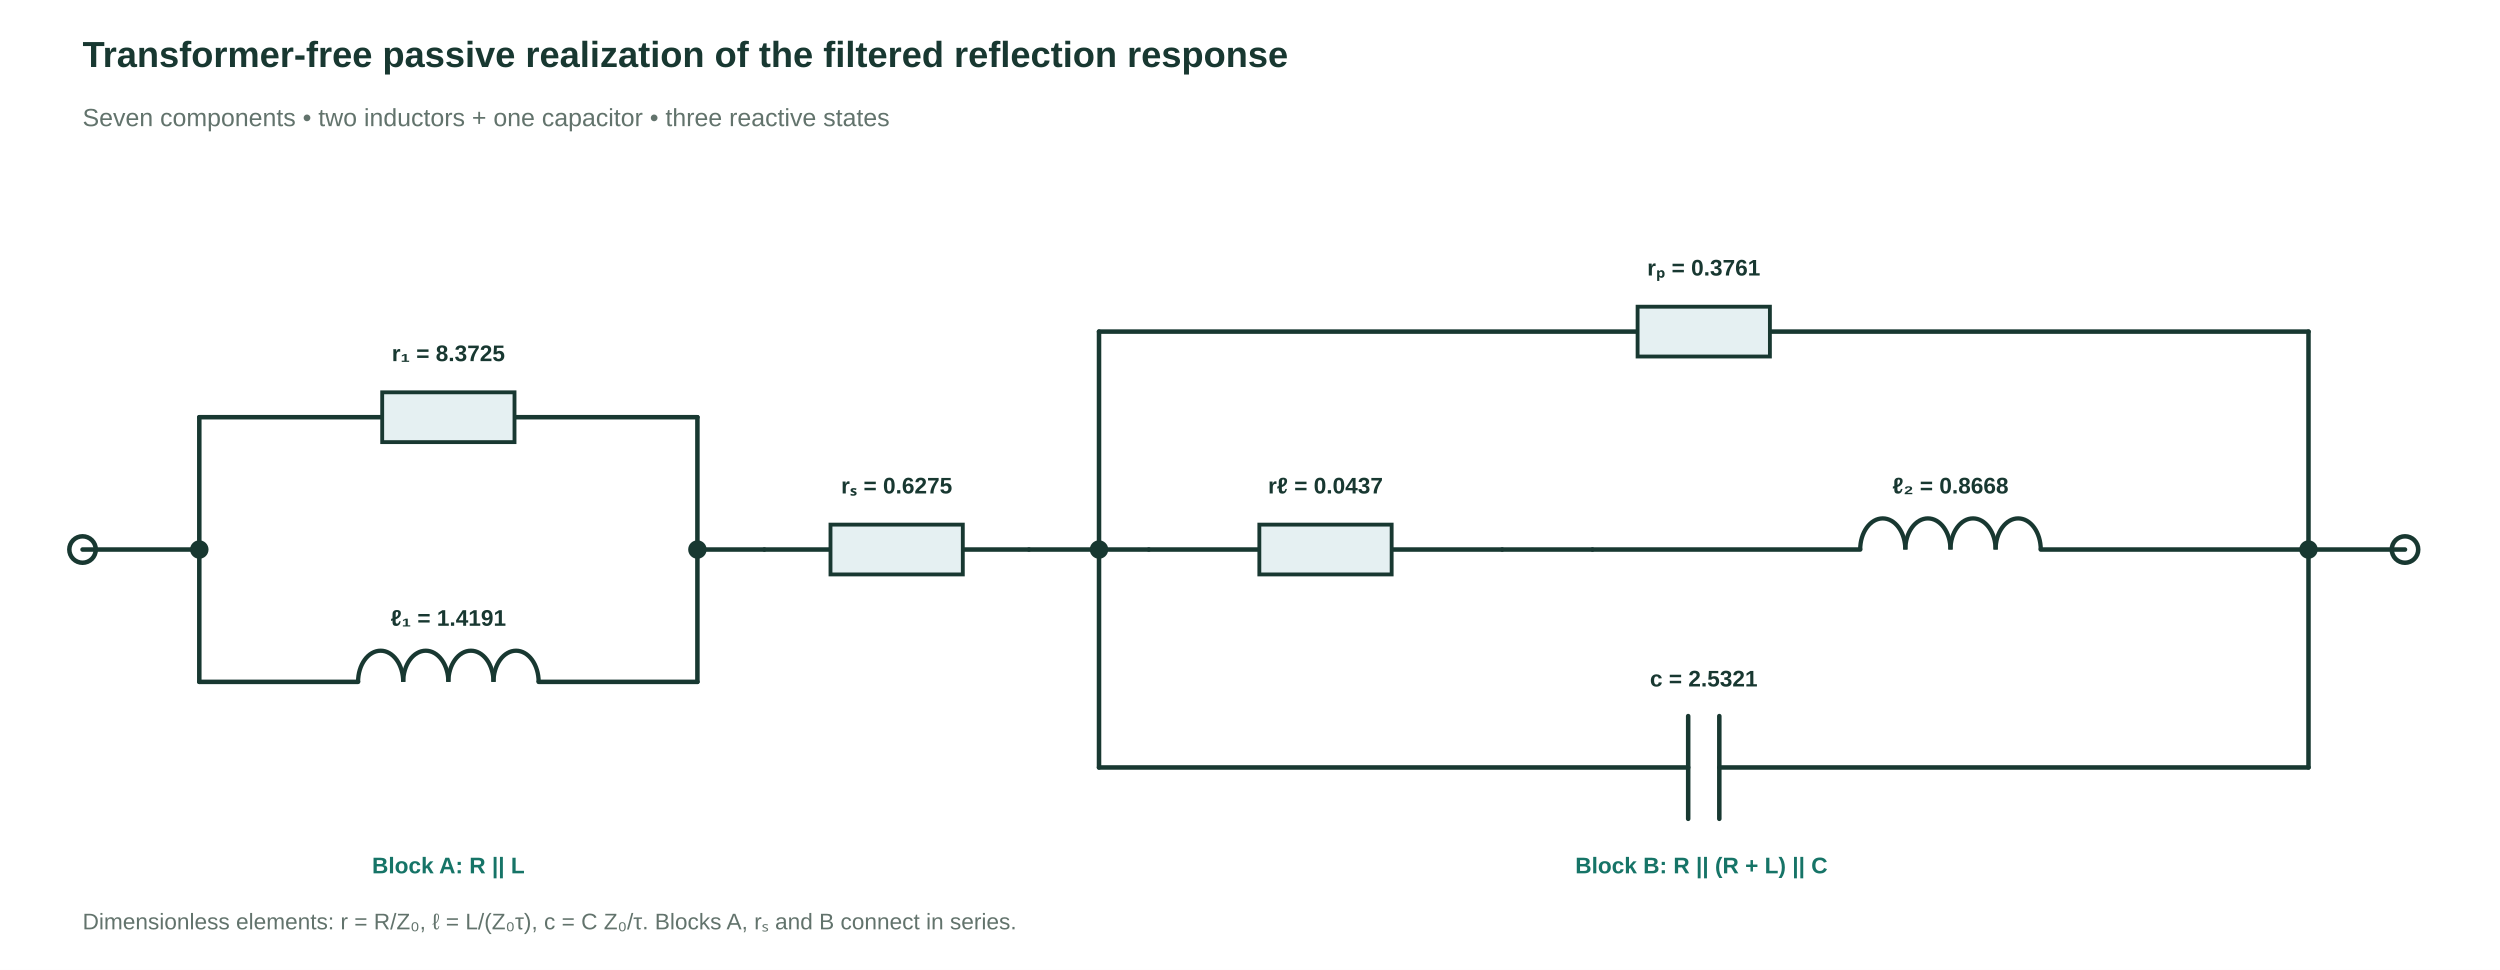
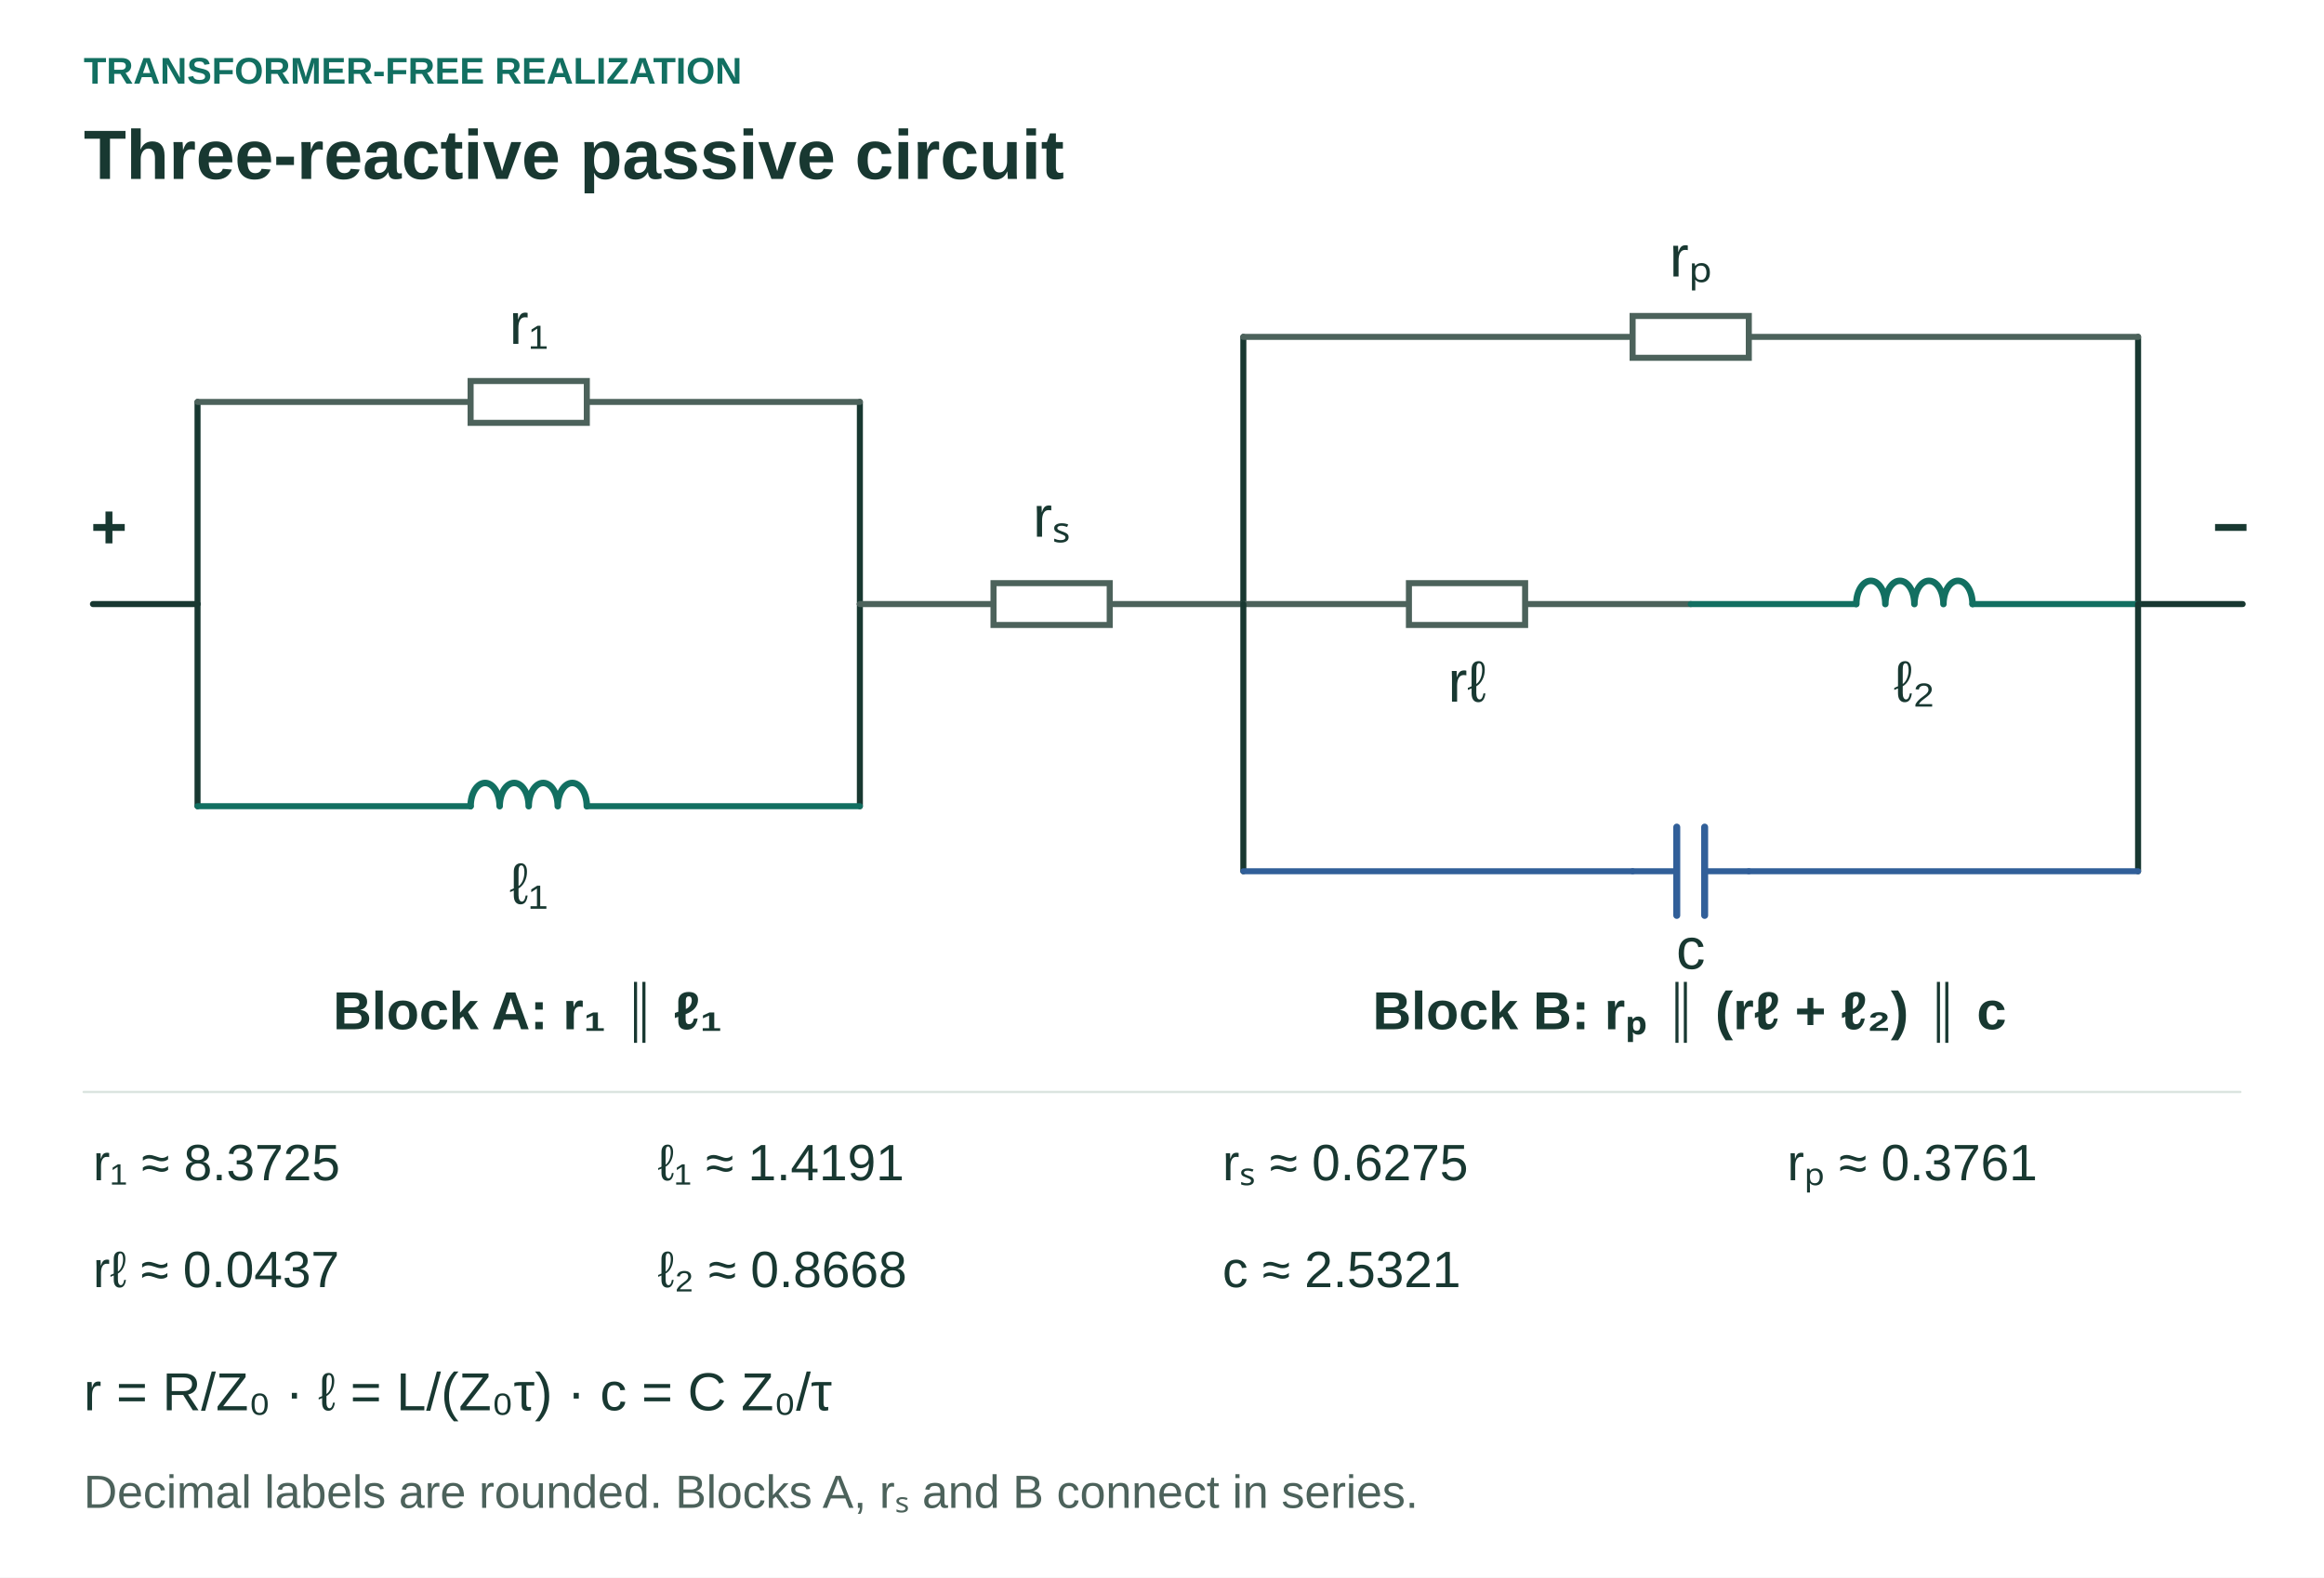
- <svg xmlns="http://www.w3.org/2000/svg" width="1104.48pt" height="428.495pt" viewBox="0 0 1104.48 428.495" version="1.1">
-   <defs>
-     <style type="text/css">*{stroke-linejoin: round; stroke-linecap: butt}</style>
-   </defs>
-   <g id="figure_1">
-     <g id="patch_1">
-       <path d="M 0 428.495 L 1104.48 428.495 L 1104.48 0 L 0 0 z " style="fill: #ffffff" />
-     </g>
-     <g id="axes_1">
-       <g id="patch_2">
-         <path d="M 36.471 248.624 C 38.021 248.624 39.508 248.008 40.604 246.912 C 41.7 245.816 42.316 244.329 42.316 242.778 C 42.316 241.228 41.7 239.741 40.604 238.645 C 39.508 237.549 38.021 236.933 36.471 236.933 C 34.921 236.933 33.434 237.549 32.337 238.645 C 31.241 239.741 30.625 241.228 30.625 242.778 C 30.625 244.329 31.241 245.816 32.337 246.912 C 33.434 248.008 34.921 248.624 36.471 248.624 z " clip-path="url(#pa92ea8fa2f)" style="fill: #ffffff; stroke: #183831; stroke-width: 2; stroke-linejoin: miter" />
-       </g>
-       <g id="patch_3">
-         <path d="M 178.135 301.232 C 178.135 297.586 177.084 294.085 175.215 291.507 C 173.345 288.929 170.807 287.478 168.164 287.478 C 165.52 287.478 162.982 288.929 161.113 291.507 C 159.244 294.085 158.192 297.586 158.192 301.232 " clip-path="url(#pa92ea8fa2f)" style="fill: none; stroke: #183831; stroke-width: 1.9; stroke-linejoin: miter" />
-       </g>
-       <g id="patch_4">
-         <path d="M 198.078 301.232 C 198.078 297.586 197.027 294.085 195.158 291.507 C 193.289 288.929 190.751 287.478 188.107 287.478 C 185.463 287.478 182.925 288.929 181.056 291.507 C 179.187 294.085 178.135 297.586 178.135 301.232 " clip-path="url(#pa92ea8fa2f)" style="fill: none; stroke: #183831; stroke-width: 1.9; stroke-linejoin: miter" />
-       </g>
-       <g id="patch_5">
-         <path d="M 218.022 301.232 C 218.022 297.586 216.97 294.085 215.101 291.507 C 213.232 288.929 210.694 287.478 208.05 287.478 C 205.406 287.478 202.868 288.929 200.999 291.507 C 199.13 294.085 198.078 297.586 198.078 301.232 " clip-path="url(#pa92ea8fa2f)" style="fill: none; stroke: #183831; stroke-width: 1.9; stroke-linejoin: miter" />
-       </g>
-       <g id="patch_6">
-         <path d="M 237.965 301.232 C 237.965 297.586 236.913 294.085 235.044 291.507 C 233.175 288.929 230.637 287.478 227.993 287.478 C 225.349 287.478 222.811 288.929 220.942 291.507 C 219.073 294.085 218.022 297.586 218.022 301.232 " clip-path="url(#pa92ea8fa2f)" style="fill: none; stroke: #183831; stroke-width: 1.9; stroke-linejoin: miter" />
-       </g>
-       <g id="patch_7">
-         <path d="M 841.758 242.778 C 841.758 239.132 840.707 235.631 838.838 233.053 C 836.969 230.475 834.431 229.025 831.787 229.025 C 829.143 229.025 826.605 230.475 824.736 233.053 C 822.867 235.631 821.815 239.132 821.815 242.778 " clip-path="url(#pa92ea8fa2f)" style="fill: none; stroke: #183831; stroke-width: 1.9; stroke-linejoin: miter" />
-       </g>
-       <g id="patch_8">
-         <path d="M 861.702 242.778 C 861.702 239.132 860.65 235.631 858.781 233.053 C 856.912 230.475 854.374 229.025 851.73 229.025 C 849.086 229.025 846.548 230.475 844.679 233.053 C 842.81 235.631 841.758 239.132 841.758 242.778 " clip-path="url(#pa92ea8fa2f)" style="fill: none; stroke: #183831; stroke-width: 1.9; stroke-linejoin: miter" />
-       </g>
-       <g id="patch_9">
-         <path d="M 881.645 242.778 C 881.645 239.132 880.593 235.631 878.724 233.053 C 876.855 230.475 874.317 229.025 871.673 229.025 C 869.029 229.025 866.491 230.475 864.622 233.053 C 862.753 235.631 861.702 239.132 861.702 242.778 " clip-path="url(#pa92ea8fa2f)" style="fill: none; stroke: #183831; stroke-width: 1.9; stroke-linejoin: miter" />
-       </g>
-       <g id="patch_10">
-         <path d="M 901.588 242.778 C 901.588 239.132 900.536 235.631 898.667 233.053 C 896.798 230.475 894.26 229.025 891.616 229.025 C 888.973 229.025 886.435 230.475 884.565 233.053 C 882.696 235.631 881.645 239.132 881.645 242.778 " clip-path="url(#pa92ea8fa2f)" style="fill: none; stroke: #183831; stroke-width: 1.9; stroke-linejoin: miter" />
-       </g>
-       <g id="patch_11">
-         <path d="M 1062.508 248.624 C 1064.058 248.624 1065.545 248.008 1066.641 246.912 C 1067.737 245.816 1068.353 244.329 1068.353 242.778 C 1068.353 241.228 1067.737 239.741 1066.641 238.645 C 1065.545 237.549 1064.058 236.933 1062.508 236.933 C 1060.957 236.933 1059.471 237.549 1058.374 238.645 C 1057.278 239.741 1056.662 241.228 1056.662 242.778 C 1056.662 244.329 1057.278 245.816 1058.374 246.912 C 1059.471 248.008 1060.957 248.624 1062.508 248.624 z " clip-path="url(#pa92ea8fa2f)" style="fill: #ffffff; stroke: #183831; stroke-width: 2; stroke-linejoin: miter" />
-       </g>
-       <g id="line2d_1">
-         <path d="M 36.471 242.778 L 88.048 242.778 " clip-path="url(#pa92ea8fa2f)" style="fill: none; stroke: #183831; stroke-width: 2; stroke-linecap: round" />
-       </g>
-       <g id="line2d_2">
-         <path d="M 88.048 242.778 L 88.048 184.325 " clip-path="url(#pa92ea8fa2f)" style="fill: none; stroke: #183831; stroke-width: 2; stroke-linecap: round" />
-       </g>
-       <g id="line2d_3">
-         <path d="M 308.109 184.325 L 308.109 242.778 " clip-path="url(#pa92ea8fa2f)" style="fill: none; stroke: #183831; stroke-width: 2; stroke-linecap: round" />
-       </g>
-       <g id="line2d_4">
-         <path d="M 88.048 242.778 L 88.048 301.232 " clip-path="url(#pa92ea8fa2f)" style="fill: none; stroke: #183831; stroke-width: 2; stroke-linecap: round" />
-       </g>
-       <g id="line2d_5">
-         <path d="M 308.109 301.232 L 308.109 242.778 " clip-path="url(#pa92ea8fa2f)" style="fill: none; stroke: #183831; stroke-width: 2; stroke-linecap: round" />
-       </g>
-       <g id="line2d_6">
-         <path d="M 88.048 184.325 L 168.852 184.325 " clip-path="url(#pa92ea8fa2f)" style="fill: none; stroke: #183831; stroke-width: 2; stroke-linecap: round" />
-       </g>
-       <g id="line2d_7">
-         <path d="M 227.305 184.325 L 308.109 184.325 " clip-path="url(#pa92ea8fa2f)" style="fill: none; stroke: #183831; stroke-width: 2; stroke-linecap: round" />
-       </g>
-       <g id="line2d_8">
-         <path d="M 88.048 301.232 L 158.192 301.232 " clip-path="url(#pa92ea8fa2f)" style="fill: none; stroke: #183831; stroke-width: 2; stroke-linecap: round" />
-       </g>
-       <g id="line2d_9">
-         <path d="M 237.965 301.232 L 308.109 301.232 " clip-path="url(#pa92ea8fa2f)" style="fill: none; stroke: #183831; stroke-width: 2; stroke-linecap: round" />
-       </g>
-       <g id="line2d_10">
-         <path d="M 308.109 242.778 L 337.68 242.778 " clip-path="url(#pa92ea8fa2f)" style="fill: none; stroke: #183831; stroke-width: 2; stroke-linecap: round" />
-       </g>
-       <g id="line2d_11">
-         <path d="M 337.68 242.778 L 366.907 242.778 " clip-path="url(#pa92ea8fa2f)" style="fill: none; stroke: #183831; stroke-width: 2; stroke-linecap: round" />
-       </g>
-       <g id="line2d_12">
-         <path d="M 425.361 242.778 L 454.588 242.778 " clip-path="url(#pa92ea8fa2f)" style="fill: none; stroke: #183831; stroke-width: 2; stroke-linecap: round" />
-       </g>
-       <g id="line2d_13">
-         <path d="M 454.588 242.778 L 485.534 242.778 " clip-path="url(#pa92ea8fa2f)" style="fill: none; stroke: #183831; stroke-width: 2; stroke-linecap: round" />
-       </g>
-       <g id="line2d_14">
-         <path d="M 485.534 242.778 L 485.534 146.502 " clip-path="url(#pa92ea8fa2f)" style="fill: none; stroke: #183831; stroke-width: 2; stroke-linecap: round" />
-       </g>
-       <g id="line2d_15">
-         <path d="M 1019.871 146.502 L 1019.871 242.778 " clip-path="url(#pa92ea8fa2f)" style="fill: none; stroke: #183831; stroke-width: 2; stroke-linecap: round" />
-       </g>
-       <g id="line2d_16">
-         <path d="M 485.534 242.778 L 485.534 339.055 " clip-path="url(#pa92ea8fa2f)" style="fill: none; stroke: #183831; stroke-width: 2; stroke-linecap: round" />
-       </g>
-       <g id="line2d_17">
-         <path d="M 1019.871 339.055 L 1019.871 242.778 " clip-path="url(#pa92ea8fa2f)" style="fill: none; stroke: #183831; stroke-width: 2; stroke-linecap: round" />
-       </g>
-       <g id="line2d_18">
-         <path d="M 485.534 146.502 L 723.475 146.502 " clip-path="url(#pa92ea8fa2f)" style="fill: none; stroke: #183831; stroke-width: 2; stroke-linecap: round" />
-       </g>
-       <g id="line2d_19">
-         <path d="M 781.929 146.502 L 1019.871 146.502 " clip-path="url(#pa92ea8fa2f)" style="fill: none; stroke: #183831; stroke-width: 2; stroke-linecap: round" />
-       </g>
-       <g id="line2d_20">
-         <path d="M 485.534 242.778 L 507.54 242.778 " clip-path="url(#pa92ea8fa2f)" style="fill: none; stroke: #183831; stroke-width: 2; stroke-linecap: round" />
-       </g>
-       <g id="line2d_21">
-         <path d="M 507.54 242.778 L 556.366 242.778 " clip-path="url(#pa92ea8fa2f)" style="fill: none; stroke: #183831; stroke-width: 2; stroke-linecap: round" />
-       </g>
-       <g id="line2d_22">
-         <path d="M 614.82 242.778 L 663.646 242.778 " clip-path="url(#pa92ea8fa2f)" style="fill: none; stroke: #183831; stroke-width: 2; stroke-linecap: round" />
-       </g>
-       <g id="line2d_23">
-         <path d="M 663.646 242.778 L 703.532 242.778 " clip-path="url(#pa92ea8fa2f)" style="fill: none; stroke: #183831; stroke-width: 2; stroke-linecap: round" />
-       </g>
-       <g id="line2d_24">
-         <path d="M 703.532 242.778 L 821.815 242.778 " clip-path="url(#pa92ea8fa2f)" style="fill: none; stroke: #183831; stroke-width: 2; stroke-linecap: round" />
-       </g>
-       <g id="line2d_25">
-         <path d="M 901.588 242.778 L 1019.871 242.778 " clip-path="url(#pa92ea8fa2f)" style="fill: none; stroke: #183831; stroke-width: 2; stroke-linecap: round" />
-       </g>
-       <g id="line2d_26">
-         <path d="M 485.534 339.055 L 745.825 339.055 " clip-path="url(#pa92ea8fa2f)" style="fill: none; stroke: #183831; stroke-width: 2; stroke-linecap: round" />
-       </g>
-       <g id="line2d_27">
-         <path d="M 759.579 339.055 L 1019.871 339.055 " clip-path="url(#pa92ea8fa2f)" style="fill: none; stroke: #183831; stroke-width: 2; stroke-linecap: round" />
-       </g>
-       <g id="line2d_28">
-         <path d="M 745.825 361.749 L 745.825 316.362 " clip-path="url(#pa92ea8fa2f)" style="fill: none; stroke: #183831; stroke-width: 2; stroke-linecap: round" />
-       </g>
-       <g id="line2d_29">
-         <path d="M 759.579 361.749 L 759.579 316.362 " clip-path="url(#pa92ea8fa2f)" style="fill: none; stroke: #183831; stroke-width: 2; stroke-linecap: round" />
-       </g>
-       <g id="line2d_30">
-         <path d="M 1019.871 242.778 L 1062.508 242.778 " clip-path="url(#pa92ea8fa2f)" style="fill: none; stroke: #183831; stroke-width: 2; stroke-linecap: round" />
-       </g>
-       <g id="text_1">
-         <text style="font-weight: 700; font-size: 16px; font-family: Arial, Helvetica, sans-serif; text-anchor: start; fill: #183831" x="36.471" y="29.594" transform="rotate(-0 36.47077 29.59385)">Transformer-free passive realization of the filtered reflection response</text>
-       </g>
-       <g id="text_2">
-         <text style="font-size: 11px; font-family: Arial, Helvetica, sans-serif; text-anchor: start; fill: #62736c" x="36.471" y="55.726" transform="rotate(-0 36.47077 55.72615)">Seven components   •   two inductors + one capacitor   •   three reactive states</text>
-       </g>
-       <g id="text_3">
-         <text style="font-weight: 600; font-size: 10px; font-family: Arial, Helvetica, sans-serif; text-anchor: middle; fill: #183831" x="198.078" y="159.551" transform="rotate(-0 198.0785 159.5511)">r₁ = 8.3725</text>
-       </g>
-       <g id="text_4">
-         <text style="font-weight: 600; font-size: 10px; font-family: Arial, Helvetica, sans-serif; text-anchor: middle; fill: #183831" x="198.078" y="276.459" transform="rotate(-0 198.0785 276.4588)">ℓ₁ = 1.4191</text>
-       </g>
-       <g id="text_5">
-         <text style="font-weight: 600; font-size: 10px; font-family: Arial, Helvetica, sans-serif; text-anchor: middle; fill: #183831" x="396.134" y="218.005" transform="rotate(-0 396.1338 218.0049)">rₛ = 0.6275</text>
-       </g>
-       <g id="text_6">
-         <text style="font-weight: 600; font-size: 10px; font-family: Arial, Helvetica, sans-serif; text-anchor: middle; fill: #183831" x="752.702" y="121.728" transform="rotate(-0 752.7023 121.728)">rₚ = 0.3761</text>
-       </g>
-       <g id="text_7">
-         <text style="font-weight: 600; font-size: 10px; font-family: Arial, Helvetica, sans-serif; text-anchor: middle; fill: #183831" x="585.593" y="218.005" transform="rotate(-0 585.5931 218.0049)">rℓ = 0.0437</text>
-       </g>
-       <g id="text_8">
-         <text style="font-weight: 600; font-size: 10px; font-family: Arial, Helvetica, sans-serif; text-anchor: middle; fill: #183831" x="861.702" y="218.005" transform="rotate(-0 861.7015 218.0049)">ℓ₂ = 0.8668</text>
-       </g>
-       <g id="text_9">
-         <text style="font-weight: 600; font-size: 10px; font-family: Arial, Helvetica, sans-serif; text-anchor: middle; fill: #183831" x="752.702" y="303.279" transform="rotate(-0 752.7023 303.2788)">c = 2.5321</text>
-       </g>
-       <g id="text_10">
-         <text style="font-weight: 600; font-size: 10px; font-family: Arial, Helvetica, sans-serif; text-anchor: middle; fill: #167467" x="198.078" y="385.818" transform="rotate(-0 198.0785 385.8185)">Block A: R || L</text>
-       </g>
-       <g id="text_11">
-         <text style="font-weight: 600; font-size: 10px; font-family: Arial, Helvetica, sans-serif; text-anchor: middle; fill: #167467" x="751.671" y="385.818" transform="rotate(-0 751.6708 385.8185)">Block B: R || (R + L) || C</text>
-       </g>
-       <g id="text_12">
-         <text style="font-size: 10px; font-family: Arial, Helvetica, sans-serif; text-anchor: start; fill: #62736c" x="36.471" y="410.575" transform="rotate(-0 36.47077 410.5754)">Dimensionless elements:  r = R/Z₀,  ℓ = L/(Z₀τ),  c = C Z₀/τ.  Blocks A, rₛ and B connect in series.</text>
-       </g>
-       <g id="patch_12">
-         <path d="M 168.852 195.328 L 227.305 195.328 L 227.305 173.322 L 168.852 173.322 z " clip-path="url(#pa92ea8fa2f)" style="fill: #e5f0f2; stroke: #183831; stroke-width: 1.7; stroke-linejoin: miter" />
-       </g>
-       <g id="patch_13">
-         <path d="M 366.907 253.782 L 425.361 253.782 L 425.361 231.775 L 366.907 231.775 z " clip-path="url(#pa92ea8fa2f)" style="fill: #e5f0f2; stroke: #183831; stroke-width: 1.7; stroke-linejoin: miter" />
-       </g>
-       <g id="patch_14">
-         <path d="M 723.475 157.505 L 781.929 157.505 L 781.929 135.498 L 723.475 135.498 z " clip-path="url(#pa92ea8fa2f)" style="fill: #e5f0f2; stroke: #183831; stroke-width: 1.7; stroke-linejoin: miter" />
-       </g>
-       <g id="patch_15">
-         <path d="M 556.366 253.782 L 614.82 253.782 L 614.82 231.775 L 556.366 231.775 z " clip-path="url(#pa92ea8fa2f)" style="fill: #e5f0f2; stroke: #183831; stroke-width: 1.7; stroke-linejoin: miter" />
-       </g>
-       <g id="patch_16">
-         <path d="M 88.048 246.354 C 88.996 246.354 89.906 245.978 90.576 245.307 C 91.247 244.636 91.624 243.727 91.624 242.778 C 91.624 241.83 91.247 240.92 90.576 240.25 C 89.906 239.579 88.996 239.202 88.048 239.202 C 87.099 239.202 86.19 239.579 85.519 240.25 C 84.848 240.92 84.472 241.83 84.472 242.778 C 84.472 243.727 84.848 244.636 85.519 245.307 C 86.19 245.978 87.099 246.354 88.048 246.354 z " clip-path="url(#pa92ea8fa2f)" style="fill: #183831; stroke: #183831; stroke-linejoin: miter" />
-       </g>
-       <g id="patch_17">
-         <path d="M 308.109 246.354 C 309.058 246.354 309.967 245.978 310.638 245.307 C 311.308 244.636 311.685 243.727 311.685 242.778 C 311.685 241.83 311.308 240.92 310.638 240.25 C 309.967 239.579 309.058 239.202 308.109 239.202 C 307.161 239.202 306.251 239.579 305.581 240.25 C 304.91 240.92 304.533 241.83 304.533 242.778 C 304.533 243.727 304.91 244.636 305.581 245.307 C 306.251 245.978 307.161 246.354 308.109 246.354 z " clip-path="url(#pa92ea8fa2f)" style="fill: #183831; stroke: #183831; stroke-linejoin: miter" />
-       </g>
-       <g id="patch_18">
-         <path d="M 485.534 246.354 C 486.482 246.354 487.392 245.978 488.062 245.307 C 488.733 244.636 489.11 243.727 489.11 242.778 C 489.11 241.83 488.733 240.92 488.062 240.25 C 487.392 239.579 486.482 239.202 485.534 239.202 C 484.585 239.202 483.676 239.579 483.005 240.25 C 482.335 240.92 481.958 241.83 481.958 242.778 C 481.958 243.727 482.335 244.636 483.005 245.307 C 483.676 245.978 484.585 246.354 485.534 246.354 z " clip-path="url(#pa92ea8fa2f)" style="fill: #183831; stroke: #183831; stroke-linejoin: miter" />
-       </g>
-       <g id="patch_19">
-         <path d="M 1019.871 246.354 C 1020.819 246.354 1021.729 245.978 1022.399 245.307 C 1023.07 244.636 1023.447 243.727 1023.447 242.778 C 1023.447 241.83 1023.07 240.92 1022.399 240.25 C 1021.729 239.579 1020.819 239.202 1019.871 239.202 C 1018.922 239.202 1018.013 239.579 1017.342 240.25 C 1016.672 240.92 1016.295 241.83 1016.295 242.778 C 1016.295 243.727 1016.672 244.636 1017.342 245.307 C 1018.013 245.978 1018.922 246.354 1019.871 246.354 z " clip-path="url(#pa92ea8fa2f)" style="fill: #183831; stroke: #183831; stroke-linejoin: miter" />
-       </g>
+ <svg xmlns="http://www.w3.org/2000/svg" width="1000" height="679" viewBox="0 0 1000 679" role="img" aria-labelledby="title desc">
+   <style>text{font-family: Arial, Helvetica, sans-serif;font-variant-numeric:tabular-nums}path,polyline{stroke-linecap:round;stroke-linejoin:round}</style>
+   <rect width="100%" height="100%" fill="white" />
+   <text x="36" y="36" text-anchor="start" style="font-size:16px;font-weight:700;fill:#126f61">TRANSFORMER-FREE REALIZATION</text>
+   <text x="36" y="77" text-anchor="start" style="font-size:30px;font-weight:650;fill:#183831">Three-reactive passive circuit</text>
+   <path d="M85,260 L85,173" fill="none" stroke="#183831" stroke-width="2.6" />
+   <path d="M370,173 L370,260" fill="none" stroke="#183831" stroke-width="2.6" />
+   <g data-component="r₁" data-kind="R" data-endpoints="input,A">
+     <g transform="translate(85,173) rotate(0.0)">
+       <path d="M0,0 L117.5,0" fill="none" stroke="#4c625b" stroke-width="2.6" />
+       <path d="M167.5,0 L285.0,0" fill="none" stroke="#4c625b" stroke-width="2.6" />
+       <rect x="117.5" y="-9" width="50" height="18" fill="white" stroke="#4c625b" stroke-width="2.6" />
    </g>
  </g>
-   <defs>
-     <clipPath id="pa92ea8fa2f">
-       <rect x="15.84" y="15.84" width="1072.8" height="388.546" />
-     </clipPath>
-   </defs>
+   <text x="227.5" y="148" text-anchor="middle" style="font-size:25px;font-weight:400;fill:#183831">r₁</text>
+   <path d="M85,260 L85,347" fill="none" stroke="#183831" stroke-width="2.6" />
+   <path d="M370,347 L370,260" fill="none" stroke="#183831" stroke-width="2.6" />
+   <g data-component="ℓ₁" data-kind="L" data-endpoints="input,A">
+     <g transform="translate(85,347) rotate(0.0)">
+       <path d="M0,0 L117.5,0" fill="none" stroke="#126f61" stroke-width="2.6" />
+       <path d="M167.5,0 L285.0,0" fill="none" stroke="#126f61" stroke-width="2.6" />
+       <path d="M117.5,0 a6.25,10 0 0 1 12.5,0 a6.25,10 0 0 1 12.5,0 a6.25,10 0 0 1 12.5,0 a6.25,10 0 0 1 12.5,0" fill="none" stroke="#126f61" stroke-width="2.8" />
+     </g>
+   </g>
+   <text x="227.5" y="389" text-anchor="middle" style="font-size:25px;font-weight:400;fill:#183831">ℓ₁</text>
+   <path d="M40,260 L85,260" fill="none" stroke="#183831" stroke-width="2.6" />
+   <path d="M920,260 L965,260" fill="none" stroke="#183831" stroke-width="2.6" />
+   <text x="39" y="236" text-anchor="start" style="font-size:27px;font-weight:650;fill:#183831">+</text>
+   <text x="952" y="236" text-anchor="start" style="font-size:27px;font-weight:650;fill:#183831">−</text>
+   <g data-component="rₛ" data-kind="R" data-endpoints="A,B">
+     <g transform="translate(370,260) rotate(0.0)">
+       <path d="M0,0 L57.5,0" fill="none" stroke="#4c625b" stroke-width="2.6" />
+       <path d="M107.5,0 L165.0,0" fill="none" stroke="#4c625b" stroke-width="2.6" />
+       <rect x="57.5" y="-9" width="50" height="18" fill="white" stroke="#4c625b" stroke-width="2.6" />
+     </g>
+   </g>
+   <text x="452.5" y="231" text-anchor="middle" style="font-size:25px;font-weight:400;fill:#183831">rₛ</text>
+   <path d="M535,260 L535,145" fill="none" stroke="#183831" stroke-width="2.6" />
+   <path d="M920,145 L920,260" fill="none" stroke="#183831" stroke-width="2.6" />
+   <g data-component="rₚ" data-kind="R" data-endpoints="B,return">
+     <g transform="translate(535.0,145) rotate(0.0)">
+       <path d="M0,0 L167.5,0" fill="none" stroke="#4c625b" stroke-width="2.6" />
+       <path d="M217.5,0 L385.0,0" fill="none" stroke="#4c625b" stroke-width="2.6" />
+       <rect x="167.5" y="-9" width="50" height="18" fill="white" stroke="#4c625b" stroke-width="2.6" />
+     </g>
+   </g>
+   <text x="727.5" y="119" text-anchor="middle" style="font-size:25px;font-weight:400;fill:#183831">rₚ</text>
+   <path d="M535,260 L535,260" fill="none" stroke="#183831" stroke-width="2.6" />
+   <path d="M920,260 L920,260" fill="none" stroke="#183831" stroke-width="2.6" />
+   <g data-component="rℓ" data-kind="R" data-endpoints="B,B1_1">
+     <g transform="translate(535.0,260) rotate(0.0)">
+       <path d="M0,0 L71.25,0" fill="none" stroke="#4c625b" stroke-width="2.6" />
+       <path d="M121.25,0 L192.5,0" fill="none" stroke="#4c625b" stroke-width="2.6" />
+       <rect x="71.25" y="-9" width="50" height="18" fill="white" stroke="#4c625b" stroke-width="2.6" />
+     </g>
+   </g>
+   <text x="631.25" y="302" text-anchor="middle" style="font-size:25px;font-weight:400;fill:#183831">rℓ</text>
+   <g data-component="ℓ₂" data-kind="L" data-endpoints="B1_1,return">
+     <g transform="translate(727.5,260) rotate(0.0)">
+       <path d="M0,0 L71.25,0" fill="none" stroke="#126f61" stroke-width="2.6" />
+       <path d="M121.25,0 L192.5,0" fill="none" stroke="#126f61" stroke-width="2.6" />
+       <path d="M71.25,0 a6.25,10 0 0 1 12.5,0 a6.25,10 0 0 1 12.5,0 a6.25,10 0 0 1 12.5,0 a6.25,10 0 0 1 12.5,0" fill="none" stroke="#126f61" stroke-width="2.8" />
+     </g>
+   </g>
+   <text x="823.75" y="302" text-anchor="middle" style="font-size:25px;font-weight:400;fill:#183831">ℓ₂</text>
+   <path d="M535,260 L535,375" fill="none" stroke="#183831" stroke-width="2.6" />
+   <path d="M920,375 L920,260" fill="none" stroke="#183831" stroke-width="2.6" />
+   <g data-component="c" data-kind="C" data-endpoints="B,return">
+     <g transform="translate(535.0,375) rotate(0.0)">
+       <path d="M0,0 L167.5,0" fill="none" stroke="#315f99" stroke-width="2.6" />
+       <path d="M217.5,0 L385.0,0" fill="none" stroke="#315f99" stroke-width="2.6" />
+       <path d="M167.5,0 L186.5,0" fill="none" stroke="#315f99" stroke-width="2.6" />
+       <path d="M198.5,0 L217.5,0" fill="none" stroke="#315f99" stroke-width="2.6" />
+       <path d="M186.5,-19 L186.5,19" fill="none" stroke="#315f99" stroke-width="3" />
+       <path d="M198.5,-19 L198.5,19" fill="none" stroke="#315f99" stroke-width="3" />
+     </g>
+   </g>
+   <text x="727.5" y="417" text-anchor="middle" style="font-size:25px;font-weight:400;fill:#183831">c</text>
+   <text x="227" y="443" text-anchor="middle" style="font-size:23px;font-weight:600;fill:#183831">Block A: r₁ ∥ ℓ₁</text>
+   <text x="727" y="443" text-anchor="middle" style="font-size:23px;font-weight:600;fill:#183831">Block B: rₚ ∥ (rℓ + ℓ₂) ∥ c</text>
+   <text x="40" y="508" text-anchor="start" style="font-size:22px;font-weight:400;fill:#183831">r₁  ≈ 8.3725</text>
+   <text x="283" y="508" text-anchor="start" style="font-size:22px;font-weight:400;fill:#183831">ℓ₁  ≈ 1.4191</text>
+   <text x="526" y="508" text-anchor="start" style="font-size:22px;font-weight:400;fill:#183831">rₛ  ≈ 0.6275</text>
+   <text x="769" y="508" text-anchor="start" style="font-size:22px;font-weight:400;fill:#183831">rₚ  ≈ 0.3761</text>
+   <text x="40" y="554" text-anchor="start" style="font-size:22px;font-weight:400;fill:#183831">rℓ  ≈ 0.0437</text>
+   <text x="283" y="554" text-anchor="start" style="font-size:22px;font-weight:400;fill:#183831">ℓ₂  ≈ 0.8668</text>
+   <text x="526" y="554" text-anchor="start" style="font-size:22px;font-weight:400;fill:#183831">c  ≈ 2.5321</text>
+   <path d="M36,470 L964,470" fill="none" stroke="#dbe5e0" stroke-width="1" />
+   <text x="36" y="607" text-anchor="start" style="font-size:23px;font-weight:400;fill:#183831">r = R/Z₀  ·  ℓ = L/(Z₀τ)  ·  c = C Z₀/τ</text>
+   <text x="36" y="649" text-anchor="start" style="font-size:20px;font-weight:400;fill:#4c625b">Decimal labels are rounded. Blocks A, rₛ and B connect in series.</text>
</svg>
